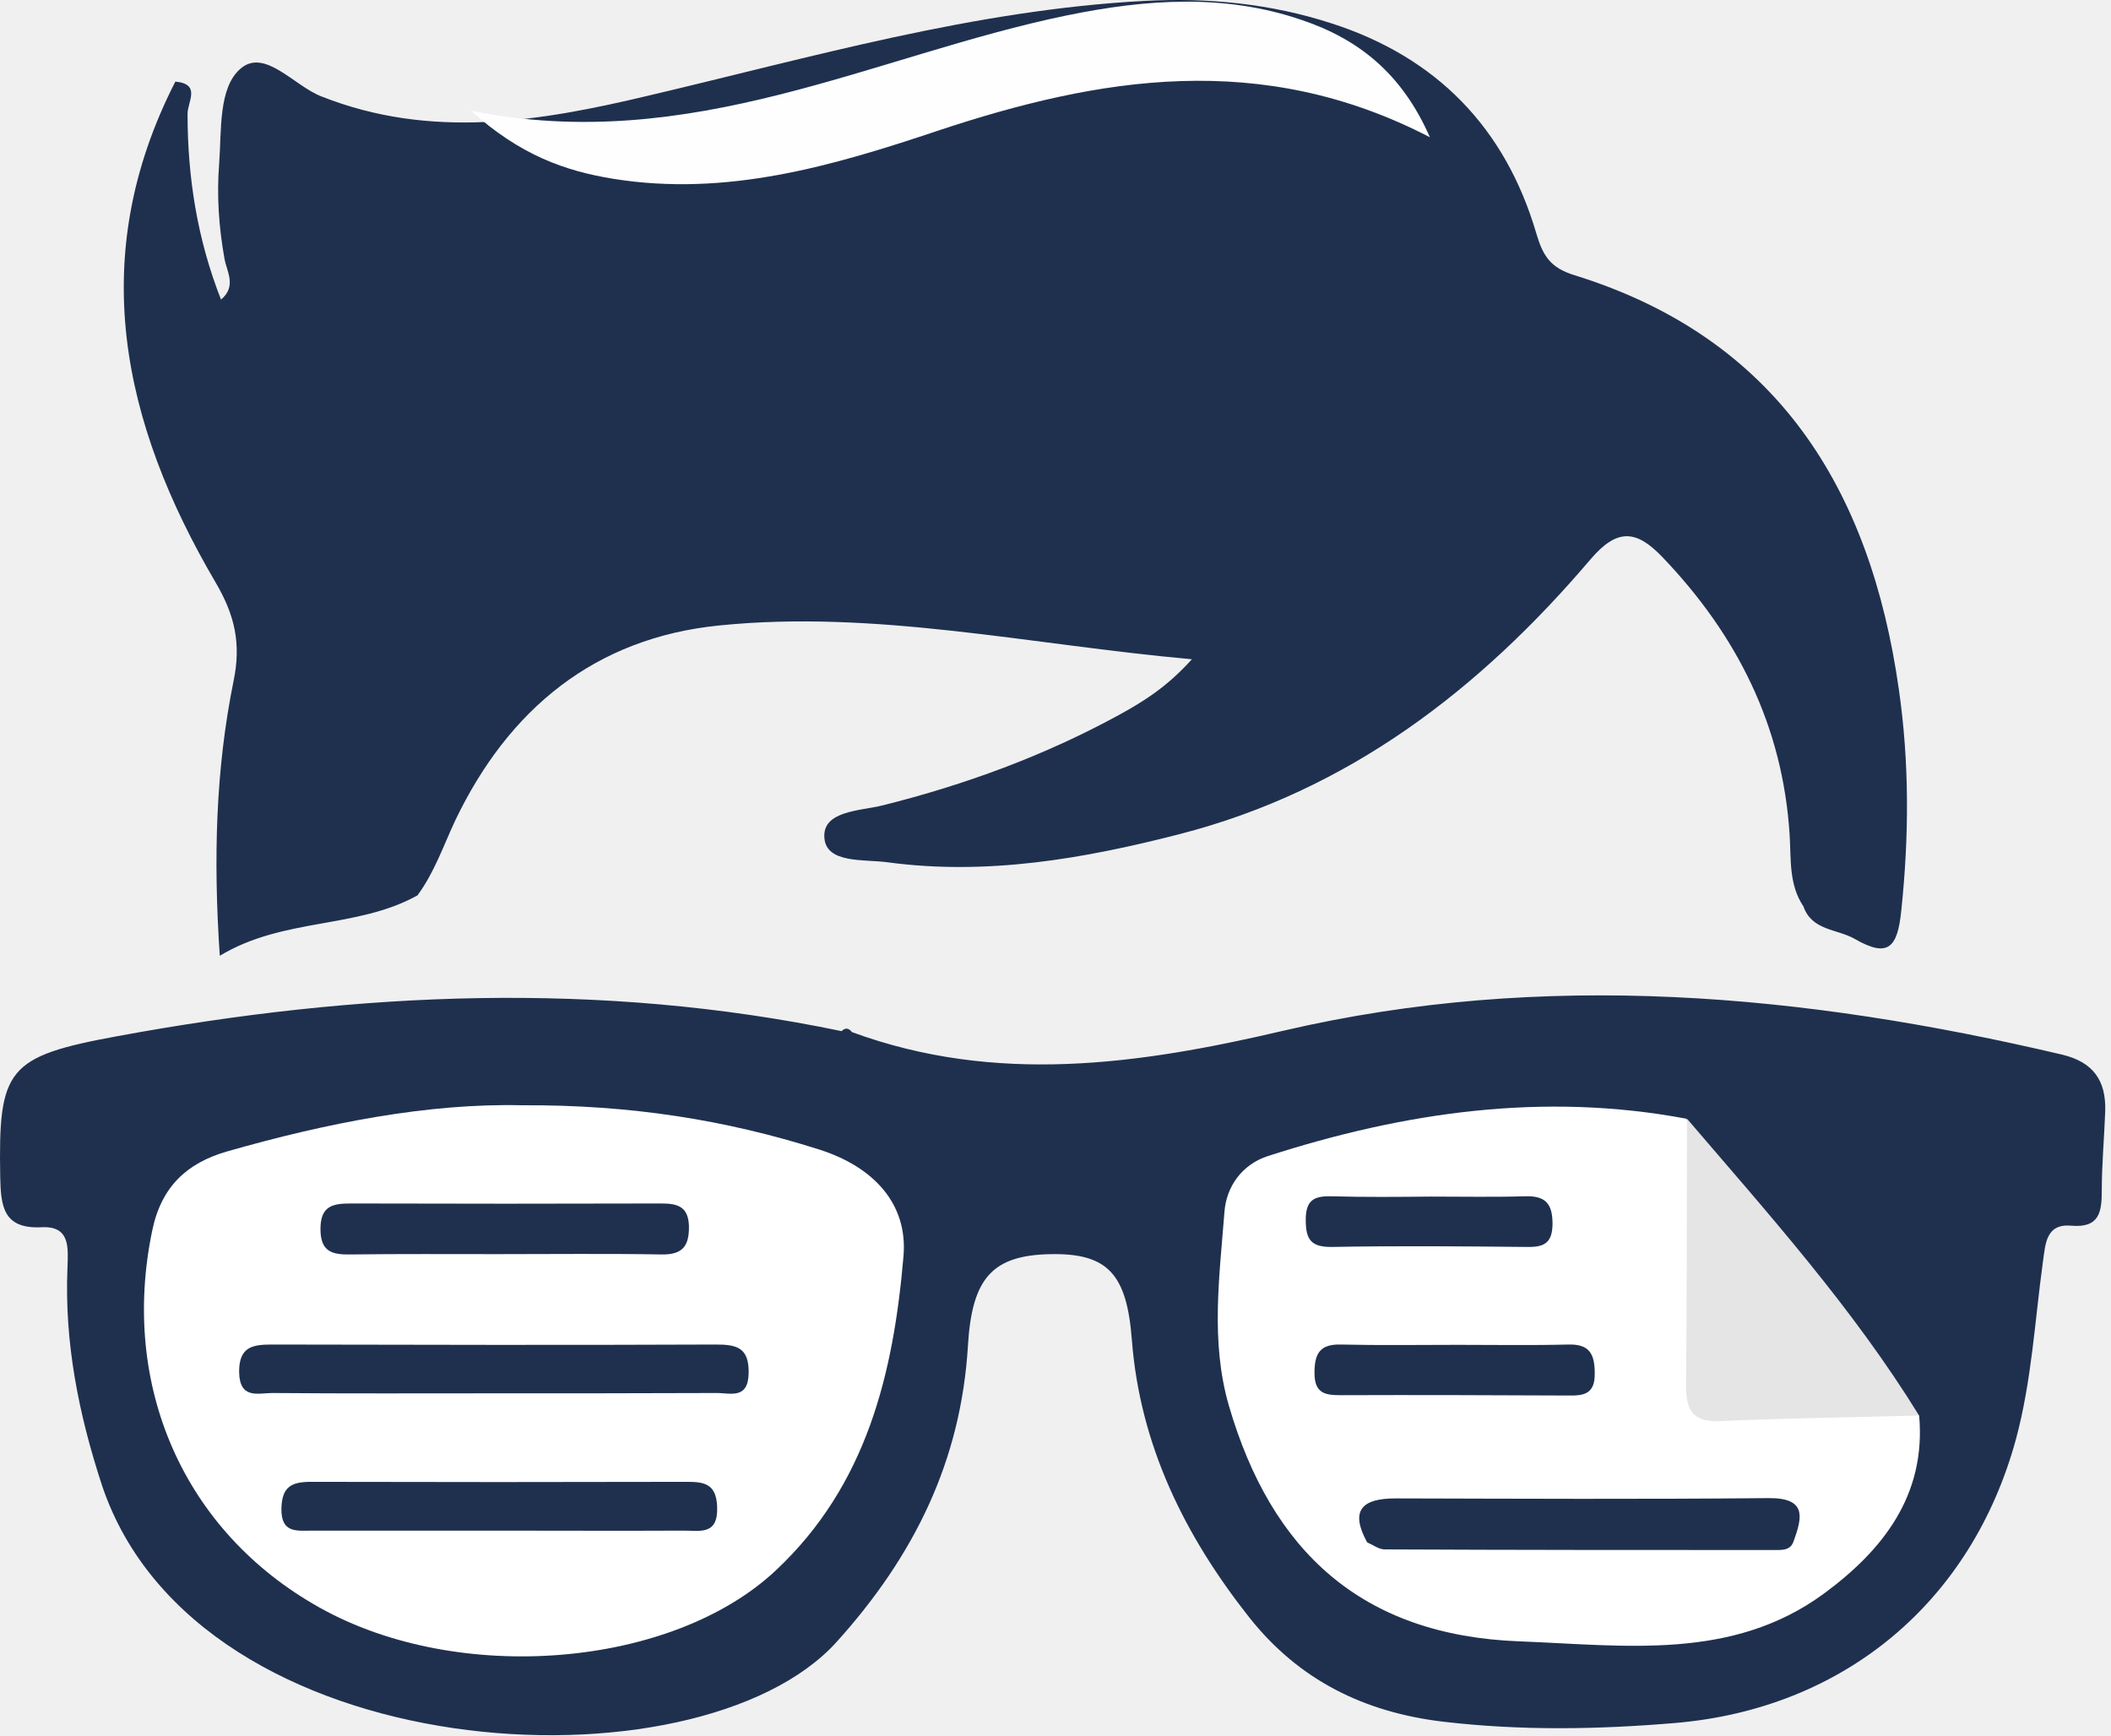
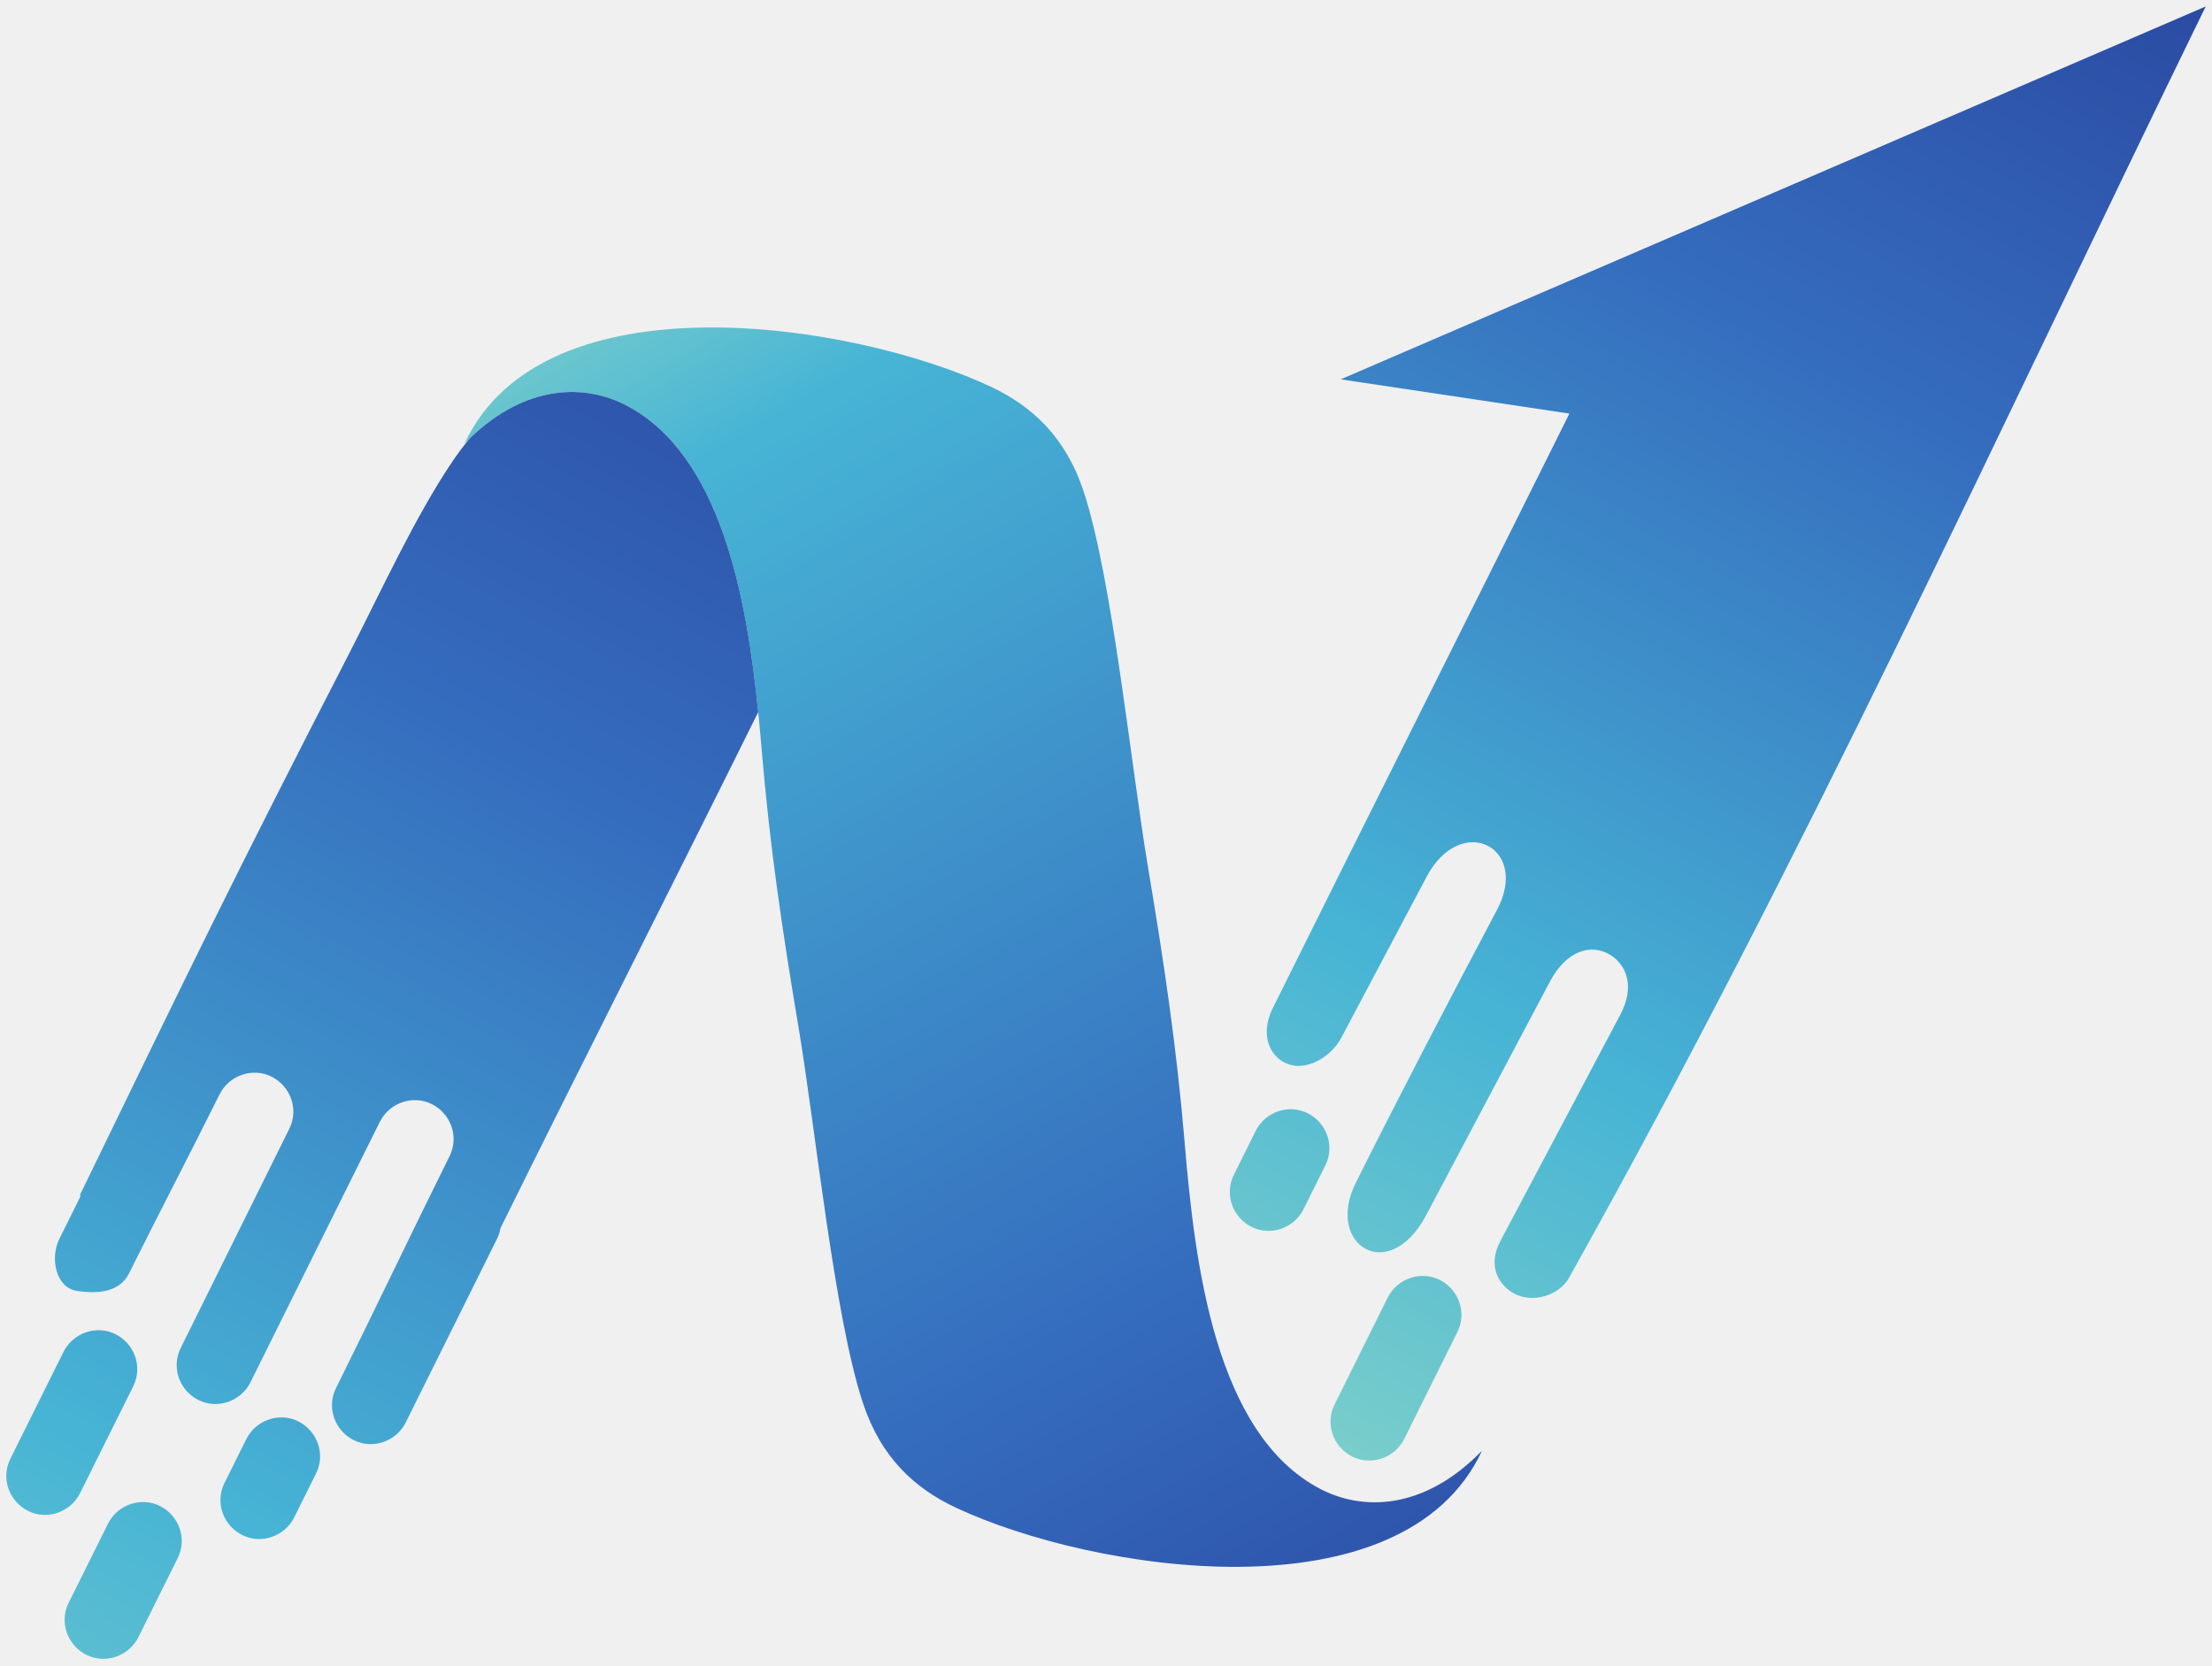
- <svg xmlns="http://www.w3.org/2000/svg" width="118" height="97" viewBox="0 0 118 97" fill="none">
-   <g clip-path="url(#clip0_166_392)">
-     <path d="M23.335 50.053C19.925 51.942 15.852 51.277 12.285 53.428C11.918 47.973 12.058 42.99 13.054 38.077C13.491 35.979 13.124 34.388 12.058 32.57C6.813 23.636 4.785 14.369 9.802 4.561C11.254 4.701 10.484 5.68 10.484 6.362C10.484 9.911 11.026 13.373 12.355 16.747C13.247 15.995 12.67 15.173 12.547 14.457C12.233 12.691 12.11 10.942 12.25 9.159C12.39 7.288 12.198 4.893 13.457 3.827C14.803 2.69 16.429 4.788 17.95 5.383C24.069 7.813 30.153 6.799 36.238 5.348C45.382 3.197 54.456 0.557 63.967 0.05C67.551 -0.142 71.048 0.207 74.439 1.309C80.297 3.197 84.143 7.148 85.874 13.04C86.241 14.282 86.643 14.964 88.007 15.383C99.354 18.898 104.547 27.342 106.138 38.514C106.732 42.623 106.715 46.731 106.278 50.893C106.068 53.008 105.526 53.55 103.673 52.484C102.693 51.924 101.277 52.029 100.805 50.665C99.983 49.441 100.123 48.025 100.036 46.662C99.651 40.577 97.098 35.507 92.937 31.154C91.469 29.615 90.402 29.51 88.898 31.276C82.709 38.549 75.384 44.196 65.942 46.627C60.575 48.008 55.155 48.952 49.595 48.2C48.319 48.025 46.186 48.288 46.081 46.836C45.959 45.315 48.092 45.333 49.35 45.018C53.966 43.864 58.389 42.238 62.551 39.965C63.914 39.214 65.226 38.409 66.624 36.853C57.515 36.032 48.931 34.073 40.189 34.965C33.266 35.664 28.44 39.616 25.45 45.857C24.786 47.273 24.279 48.777 23.335 50.053Z" fill="#1F304F" />
-     <path d="M47.62 57.694C55.662 60.649 63.652 59.512 71.712 57.624C86.329 54.215 100.84 55.561 115.264 58.953C117.013 59.372 117.729 60.404 117.677 62.117C117.624 63.586 117.485 65.072 117.485 66.541C117.485 67.747 117.362 68.656 115.771 68.516C114.355 68.394 114.338 69.548 114.198 70.509C113.743 73.814 113.568 77.171 112.694 80.423C110.211 89.567 103.061 95.511 93.654 96.315C89.318 96.682 85.017 96.752 80.681 96.245C76.258 95.721 72.604 93.92 69.824 90.406C66.222 85.843 63.722 80.79 63.268 74.898C62.988 71.226 61.922 70.055 58.757 70.107C55.47 70.16 54.334 71.436 54.106 75.213C53.722 81.647 51.117 86.962 46.763 91.787C39.018 100.354 11.079 98.973 5.711 83.063C4.4 79.076 3.596 75.055 3.771 70.876C3.806 69.775 3.946 68.516 2.32 68.604C0.169 68.709 0.047 67.415 0.012 65.789C-0.093 59.739 0.379 59.058 6.568 57.921C20.031 55.438 33.528 54.827 47.043 57.641C47.253 57.432 47.445 57.467 47.62 57.694Z" fill="#1F304F" />
-     <path d="M79.929 7.673C70.488 2.777 61.431 4.316 52.427 7.306C46.535 9.281 40.626 11.012 34.297 9.998C31.587 9.561 29.069 8.669 26.324 6.187C38.65 8.687 48.861 3.075 59.666 0.854C64.037 -0.037 68.425 -0.37 72.761 1.116C75.925 2.183 78.356 4.089 79.929 7.673Z" fill="#FDFEFD" />
-     <path d="M29.156 61.785C35.258 61.75 40.573 62.607 45.766 64.25C48.86 65.229 50.748 67.31 50.504 70.212C49.944 76.769 48.458 83.01 43.37 87.783C37.583 93.221 25.659 94.235 17.862 89.864C10.256 85.615 6.707 77.45 8.508 68.796C9.015 66.331 10.449 65.019 12.669 64.373C18.281 62.764 23.963 61.663 29.156 61.785Z" fill="white" />
-     <path d="M107.276 79.129C107.678 83.605 105.213 86.682 101.961 89.077C96.82 92.853 90.841 91.979 84.931 91.752C76.085 91.42 71.049 86.682 68.689 78.569C67.658 75.003 68.165 71.349 68.444 67.747C68.549 66.331 69.423 65.107 70.84 64.635C78.48 62.17 86.26 61.033 94.268 62.537C95.929 66.103 95.037 69.88 95.142 73.552C95.282 78.884 95.177 78.849 100.58 78.779C102.835 78.762 105.108 77.992 107.276 79.129Z" fill="white" />
-     <path d="M107.272 79.129C103.566 79.234 99.842 79.269 96.135 79.443C94.439 79.513 94.23 78.639 94.247 77.258C94.299 72.345 94.282 67.45 94.299 62.537C98.863 67.869 103.566 73.114 107.272 79.129Z" fill="#E5E5E5" />
-     <path d="M27.617 77.887C23.491 77.887 19.347 77.905 15.221 77.87C14.434 77.87 13.402 78.237 13.367 76.716C13.35 75.265 14.137 75.16 15.221 75.16C23.491 75.177 31.76 75.195 40.03 75.16C41.184 75.16 41.866 75.335 41.848 76.734C41.831 78.272 40.799 77.852 40.013 77.87C35.869 77.887 31.743 77.887 27.617 77.887Z" fill="#1F304F" />
-     <path d="M27.813 85.563C24.368 85.563 20.924 85.563 17.48 85.563C16.606 85.563 15.696 85.737 15.731 84.304C15.766 83.08 16.326 82.835 17.392 82.835C24.386 82.853 31.362 82.853 38.355 82.835C39.317 82.835 40.034 82.905 40.086 84.216C40.156 85.877 39.072 85.545 38.145 85.563C34.701 85.58 31.257 85.563 27.813 85.563Z" fill="#1F304F" />
-     <path d="M27.827 70.107C25.082 70.107 22.32 70.09 19.575 70.125C18.561 70.142 17.914 69.967 17.914 68.708C17.914 67.45 18.544 67.275 19.575 67.275C25.38 67.292 31.184 67.292 36.971 67.275C37.88 67.275 38.475 67.45 38.51 68.534C38.527 69.635 38.178 70.142 36.989 70.125C33.912 70.072 30.869 70.107 27.827 70.107Z" fill="#1F304F" />
-     <path d="M76.415 86.21C75.436 84.409 76.153 83.762 78.006 83.762C84.947 83.779 91.888 83.814 98.847 83.745C100.962 83.727 100.77 84.758 100.263 86.14C93.374 86.769 86.468 86.332 79.58 86.35C78.548 86.35 77.447 86.647 76.415 86.21Z" fill="#1F304F" />
-     <path d="M81.467 75.177C83.53 75.177 85.593 75.212 87.656 75.16C88.845 75.125 89.142 75.684 89.142 76.769C89.159 77.922 88.548 78.027 87.656 78.01C83.425 77.992 79.211 77.975 74.98 77.992C74.106 77.992 73.477 77.922 73.477 76.751C73.477 75.667 73.774 75.125 74.963 75.16C77.148 75.212 79.316 75.177 81.467 75.177Z" fill="#1F304F" />
-     <path d="M79.982 66.89C81.748 66.89 83.513 66.925 85.262 66.873C86.416 66.838 86.783 67.31 86.783 68.429C86.765 69.495 86.311 69.722 85.349 69.705C81.73 69.67 78.094 69.635 74.474 69.705C73.285 69.722 72.988 69.303 72.988 68.184C72.988 67.1 73.443 66.855 74.387 66.873C76.258 66.925 78.129 66.908 79.982 66.89Z" fill="#1F304F" />
-     <path d="M76.414 86.21C78.215 85.318 80.033 86.157 81.852 86.14C87.988 86.07 94.125 86.122 100.262 86.14C100.122 86.594 99.772 86.647 99.353 86.647C92.045 86.647 84.736 86.647 77.428 86.612C77.096 86.629 76.764 86.367 76.414 86.21Z" fill="#1F304F" />
-   </g>
+ <svg xmlns="http://www.w3.org/2000/svg" width="174" height="131" viewBox="0 0 174 131" fill="none">
+   <path fill-rule="evenodd" clip-rule="evenodd" d="M36.539 34.897C41.127 30.178 45.961 30.15 49.302 31.912C57.516 36.24 59.122 49.535 59.921 59.047C60.559 66.645 61.552 73.293 62.8 80.725C64.162 88.828 65.627 103.585 67.886 110.387C69.303 114.658 71.948 117.081 75.193 118.602C85.936 123.645 110.363 127.461 116.579 114.119C111.989 118.841 107.157 118.867 103.814 117.106C95.601 112.779 93.994 99.482 93.195 89.97C92.557 82.372 91.564 75.725 90.316 68.29C88.955 60.188 87.488 45.433 85.231 38.629C83.814 34.359 81.168 31.936 77.923 30.413C67.181 25.372 42.754 21.556 36.539 34.897Z" fill="url(#paint0_linear_1_148)" />
+   <path fill-rule="evenodd" clip-rule="evenodd" d="M19.372 113.215L17.655 116.668C16.907 118.174 17.542 119.988 19.04 120.75H19.041C20.54 121.513 22.4 120.862 23.148 119.356L24.865 115.903C25.613 114.397 24.979 112.583 23.48 111.821L23.479 111.819C21.979 111.059 20.121 111.707 19.372 113.215ZM8.49 119.872L5.399 126.09C4.65 127.596 5.285 129.412 6.784 130.174H6.785C8.284 130.934 10.143 130.286 10.891 128.78L13.982 122.561C14.731 121.056 14.097 119.241 12.598 118.48L12.597 118.478C11.098 117.716 9.238 118.365 8.49 119.872ZM4.99 106.354L0.809 114.766C0.061 116.272 0.695 118.087 2.194 118.85H2.195C3.694 119.611 5.554 118.963 6.302 117.456L10.484 109.044C11.231 107.538 10.598 105.722 9.099 104.96H9.097C7.598 104.199 5.739 104.848 4.99 106.354ZM59.644 56.014C53.541 68.353 45.318 84.552 39.371 96.611C39.322 96.897 39.232 97.18 39.097 97.451L31.921 111.89C31.172 113.396 29.312 114.046 27.813 113.284C26.314 112.52 25.679 110.706 26.428 109.2C29.514 102.992 32.317 97.079 35.367 90.944C36.115 89.44 35.481 87.624 33.982 86.862H33.981C32.482 86.1 30.623 86.749 29.874 88.256C26.482 95.08 23.097 101.909 19.705 108.733C18.957 110.241 17.096 110.89 15.598 110.128H15.596C14.098 109.365 13.464 107.55 14.213 106.045C17.083 100.268 19.894 94.554 22.761 88.787C23.509 87.28 22.875 85.468 21.376 84.704H21.375C19.877 83.941 18.017 84.591 17.268 86.097C14.895 90.871 12.509 95.426 10.157 100.157C9.409 101.663 7.713 101.798 6.051 101.55H6.049C4.387 101.3 3.917 98.972 4.665 97.466L6.362 94.05L6.272 94.036C15.119 75.827 18.149 69.514 27.412 51.511C29.896 46.685 32.664 40.596 35.647 36.216C36.07 35.595 36.508 35.017 36.957 34.482C41.419 30.178 46.062 30.203 49.303 31.911C56.673 35.796 58.724 46.901 59.644 56.014Z" fill="url(#paint1_linear_1_148)" />
+   <path fill-rule="evenodd" clip-rule="evenodd" d="M109.155 102.083L104.973 110.497C104.224 112.001 104.859 113.817 106.359 114.578C107.857 115.341 109.717 114.69 110.467 113.185L114.647 104.771C115.396 103.267 114.761 101.451 113.262 100.689H113.261C111.762 99.927 109.902 100.577 109.155 102.083ZM98.768 88.973L97.053 92.426C96.303 93.933 96.939 95.746 98.436 96.508H98.438C99.936 97.271 101.796 96.621 102.544 95.115L104.26 91.662C105.01 90.157 104.375 88.341 102.877 87.579H102.875C101.377 86.817 99.517 87.465 98.768 88.973ZM123.452 32.535L105.463 29.841L173.506 0.506C156.906 34.511 141.92 67.477 123.394 100.565C122.678 101.845 120.611 102.579 119.09 101.752C118.02 101.173 116.924 99.702 118.024 97.625L127.447 79.839C128.687 77.501 127.859 75.836 126.635 75.098C125.248 74.263 123.278 74.653 121.916 77.224L112.187 95.589C109.24 101.151 104.211 97.917 106.648 93.044C110.211 85.923 113.963 78.734 117.753 71.583C120.387 66.607 114.905 63.901 112.223 68.966L105.512 81.632C104.755 83.06 103.125 83.995 101.859 83.837C100.134 83.619 98.931 81.693 100.134 79.269C107.881 63.681 115.695 48.125 123.452 32.535Z" fill="url(#paint2_linear_1_148)" />
  <defs>
-     <clipPath id="clip0_166_392">
-       <rect width="118" height="97" fill="white" />
-     </clipPath>
+     <linearGradient id="paint0_linear_1_148" x1="41.826" y1="14.384" x2="115.242" y2="141.471" gradientUnits="userSpaceOnUse">
+       <stop stop-color="#8ED8C6" />
+       <stop offset="0.175" stop-color="#47B4D5" />
+       <stop offset="0.684" stop-color="#356CBE" />
+       <stop offset="1" stop-color="#29449D" />
+     </linearGradient>
+     <linearGradient id="paint1_linear_1_148" x1="-14.9" y1="164.216" x2="65.822" y2="14.25" gradientUnits="userSpaceOnUse">
+       <stop stop-color="#8ED8C6" />
+       <stop offset="0.323" stop-color="#47B4D5" />
+       <stop offset="0.699" stop-color="#356CBE" />
+       <stop offset="1" stop-color="#29449D" />
+     </linearGradient>
+     <linearGradient id="paint2_linear_1_148" x1="84.85" y1="119.34" x2="159.182" y2="-16.614" gradientUnits="userSpaceOnUse">
+       <stop stop-color="#8ED8C6" />
+       <stop offset="0.323" stop-color="#47B4D5" />
+       <stop offset="0.699" stop-color="#356CBE" />
+       <stop offset="1" stop-color="#29449D" />
+     </linearGradient>
  </defs>
</svg>
